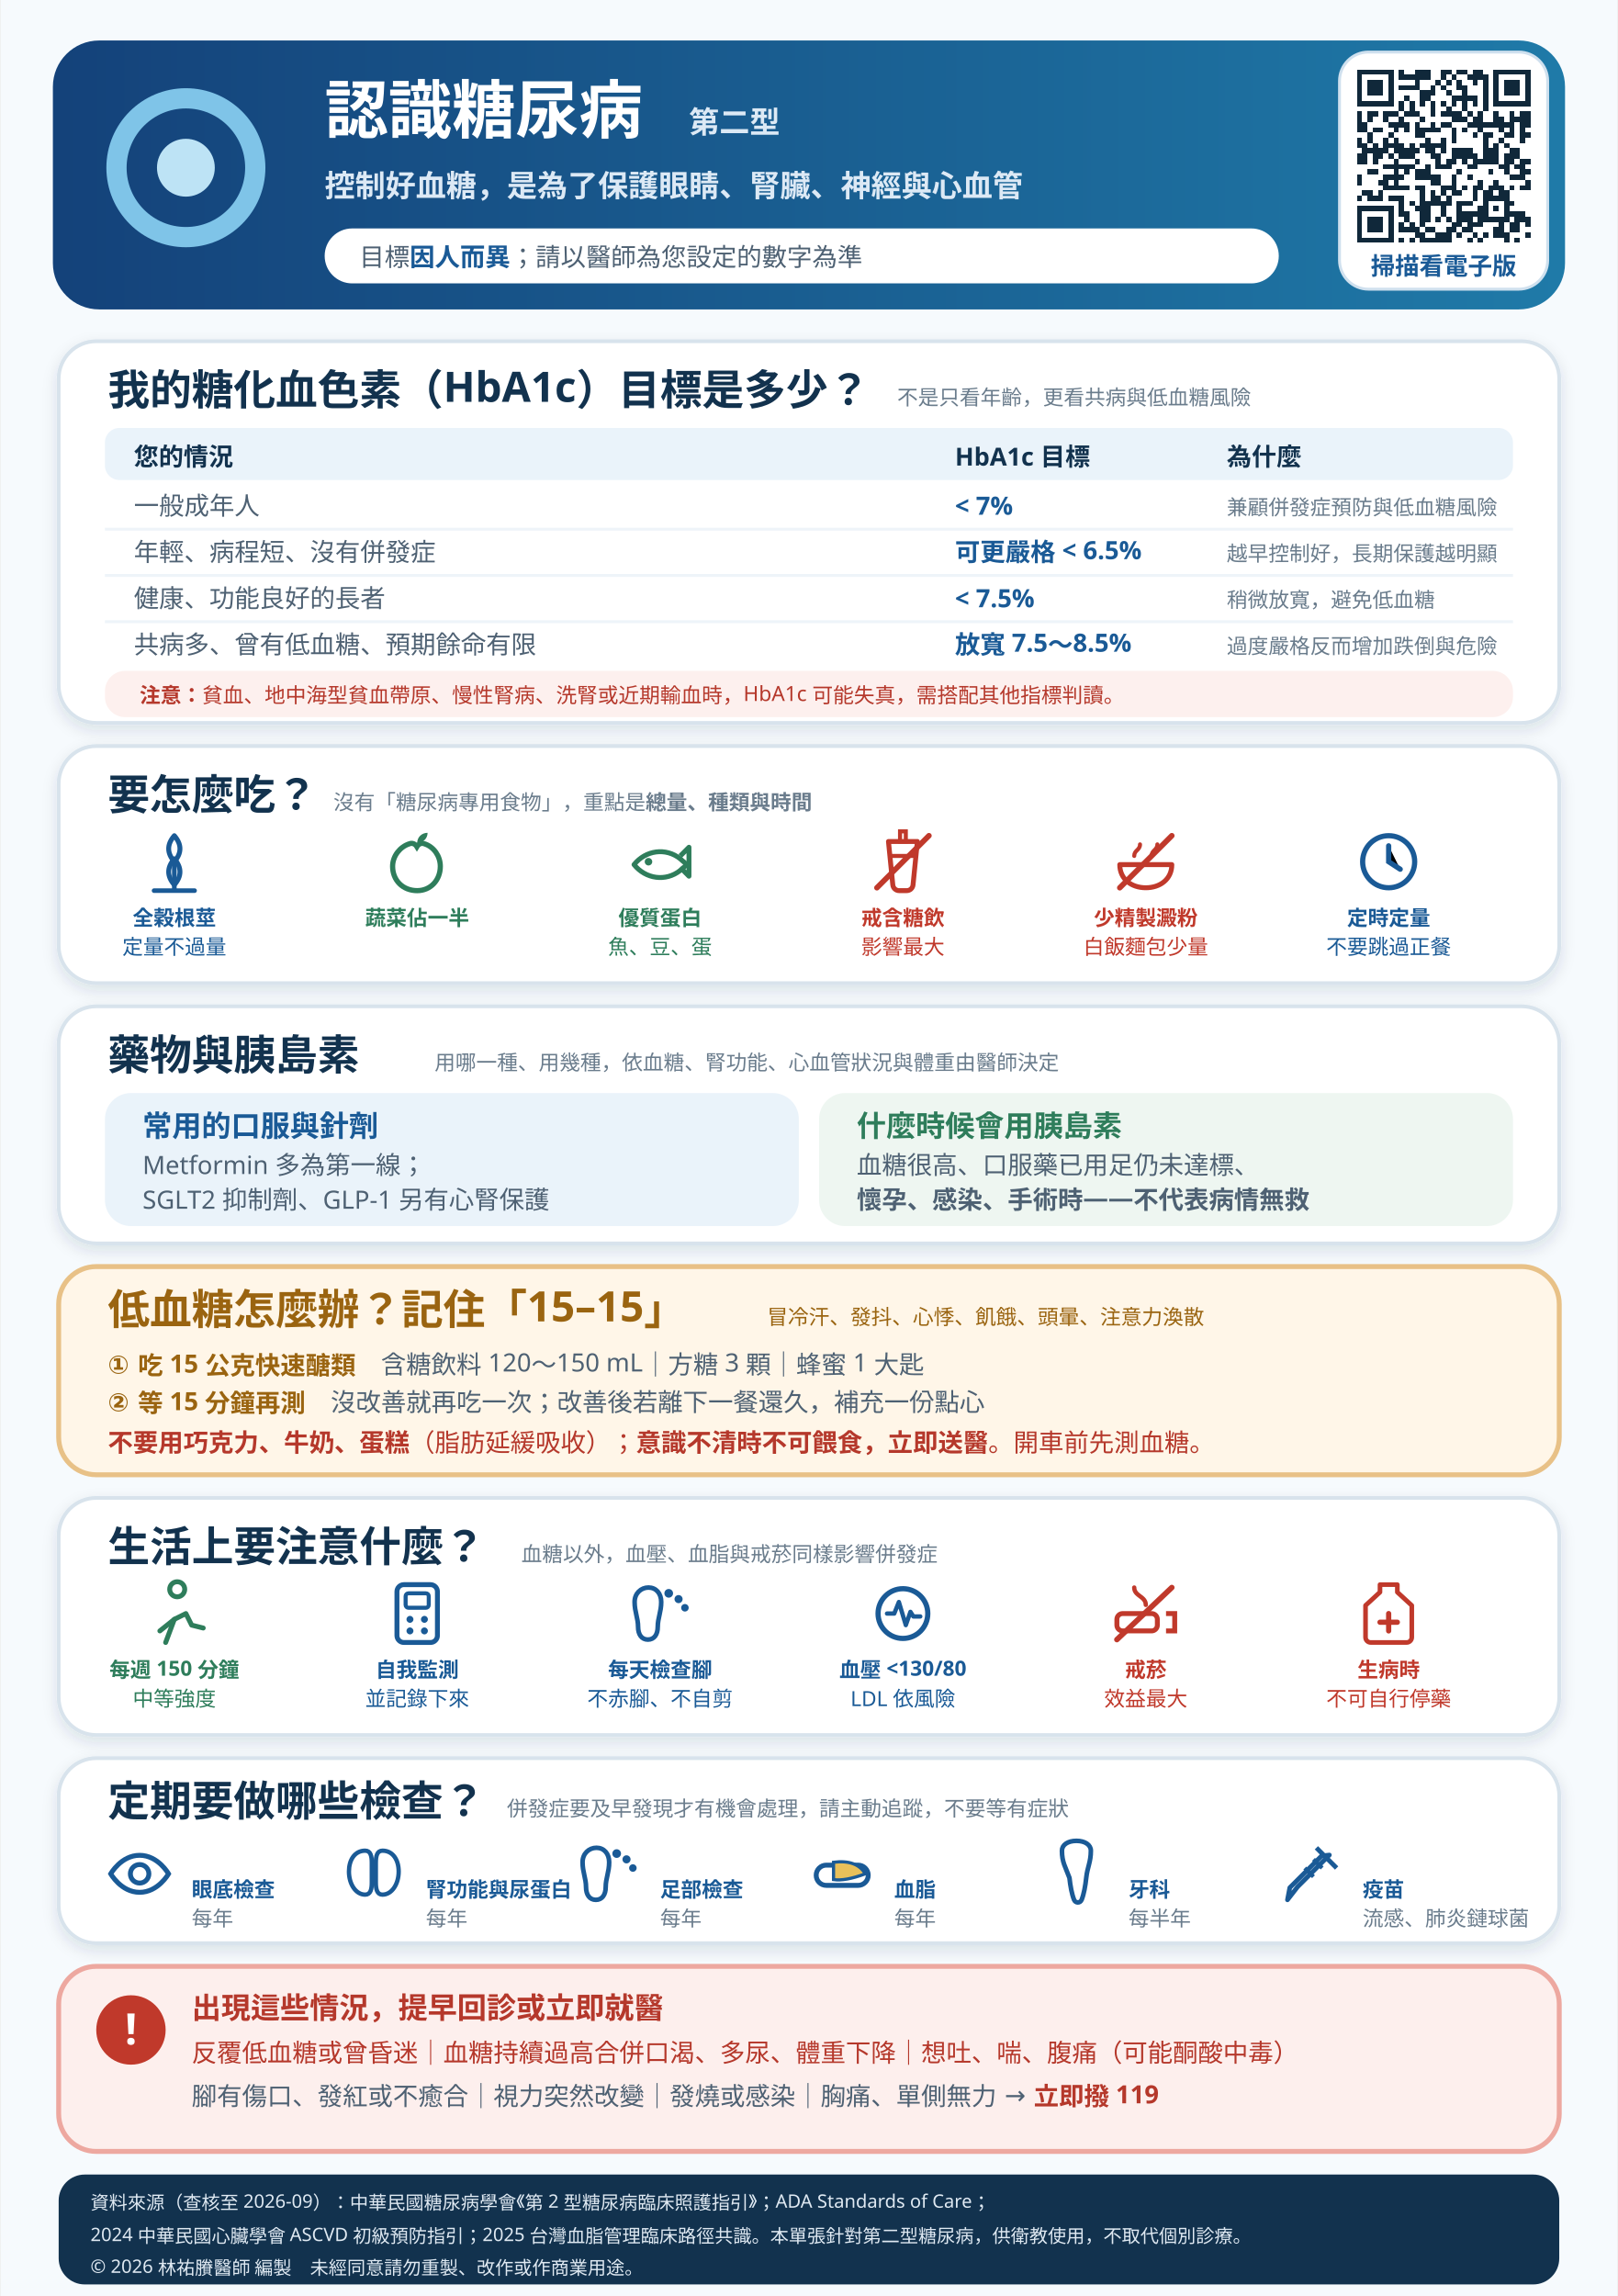
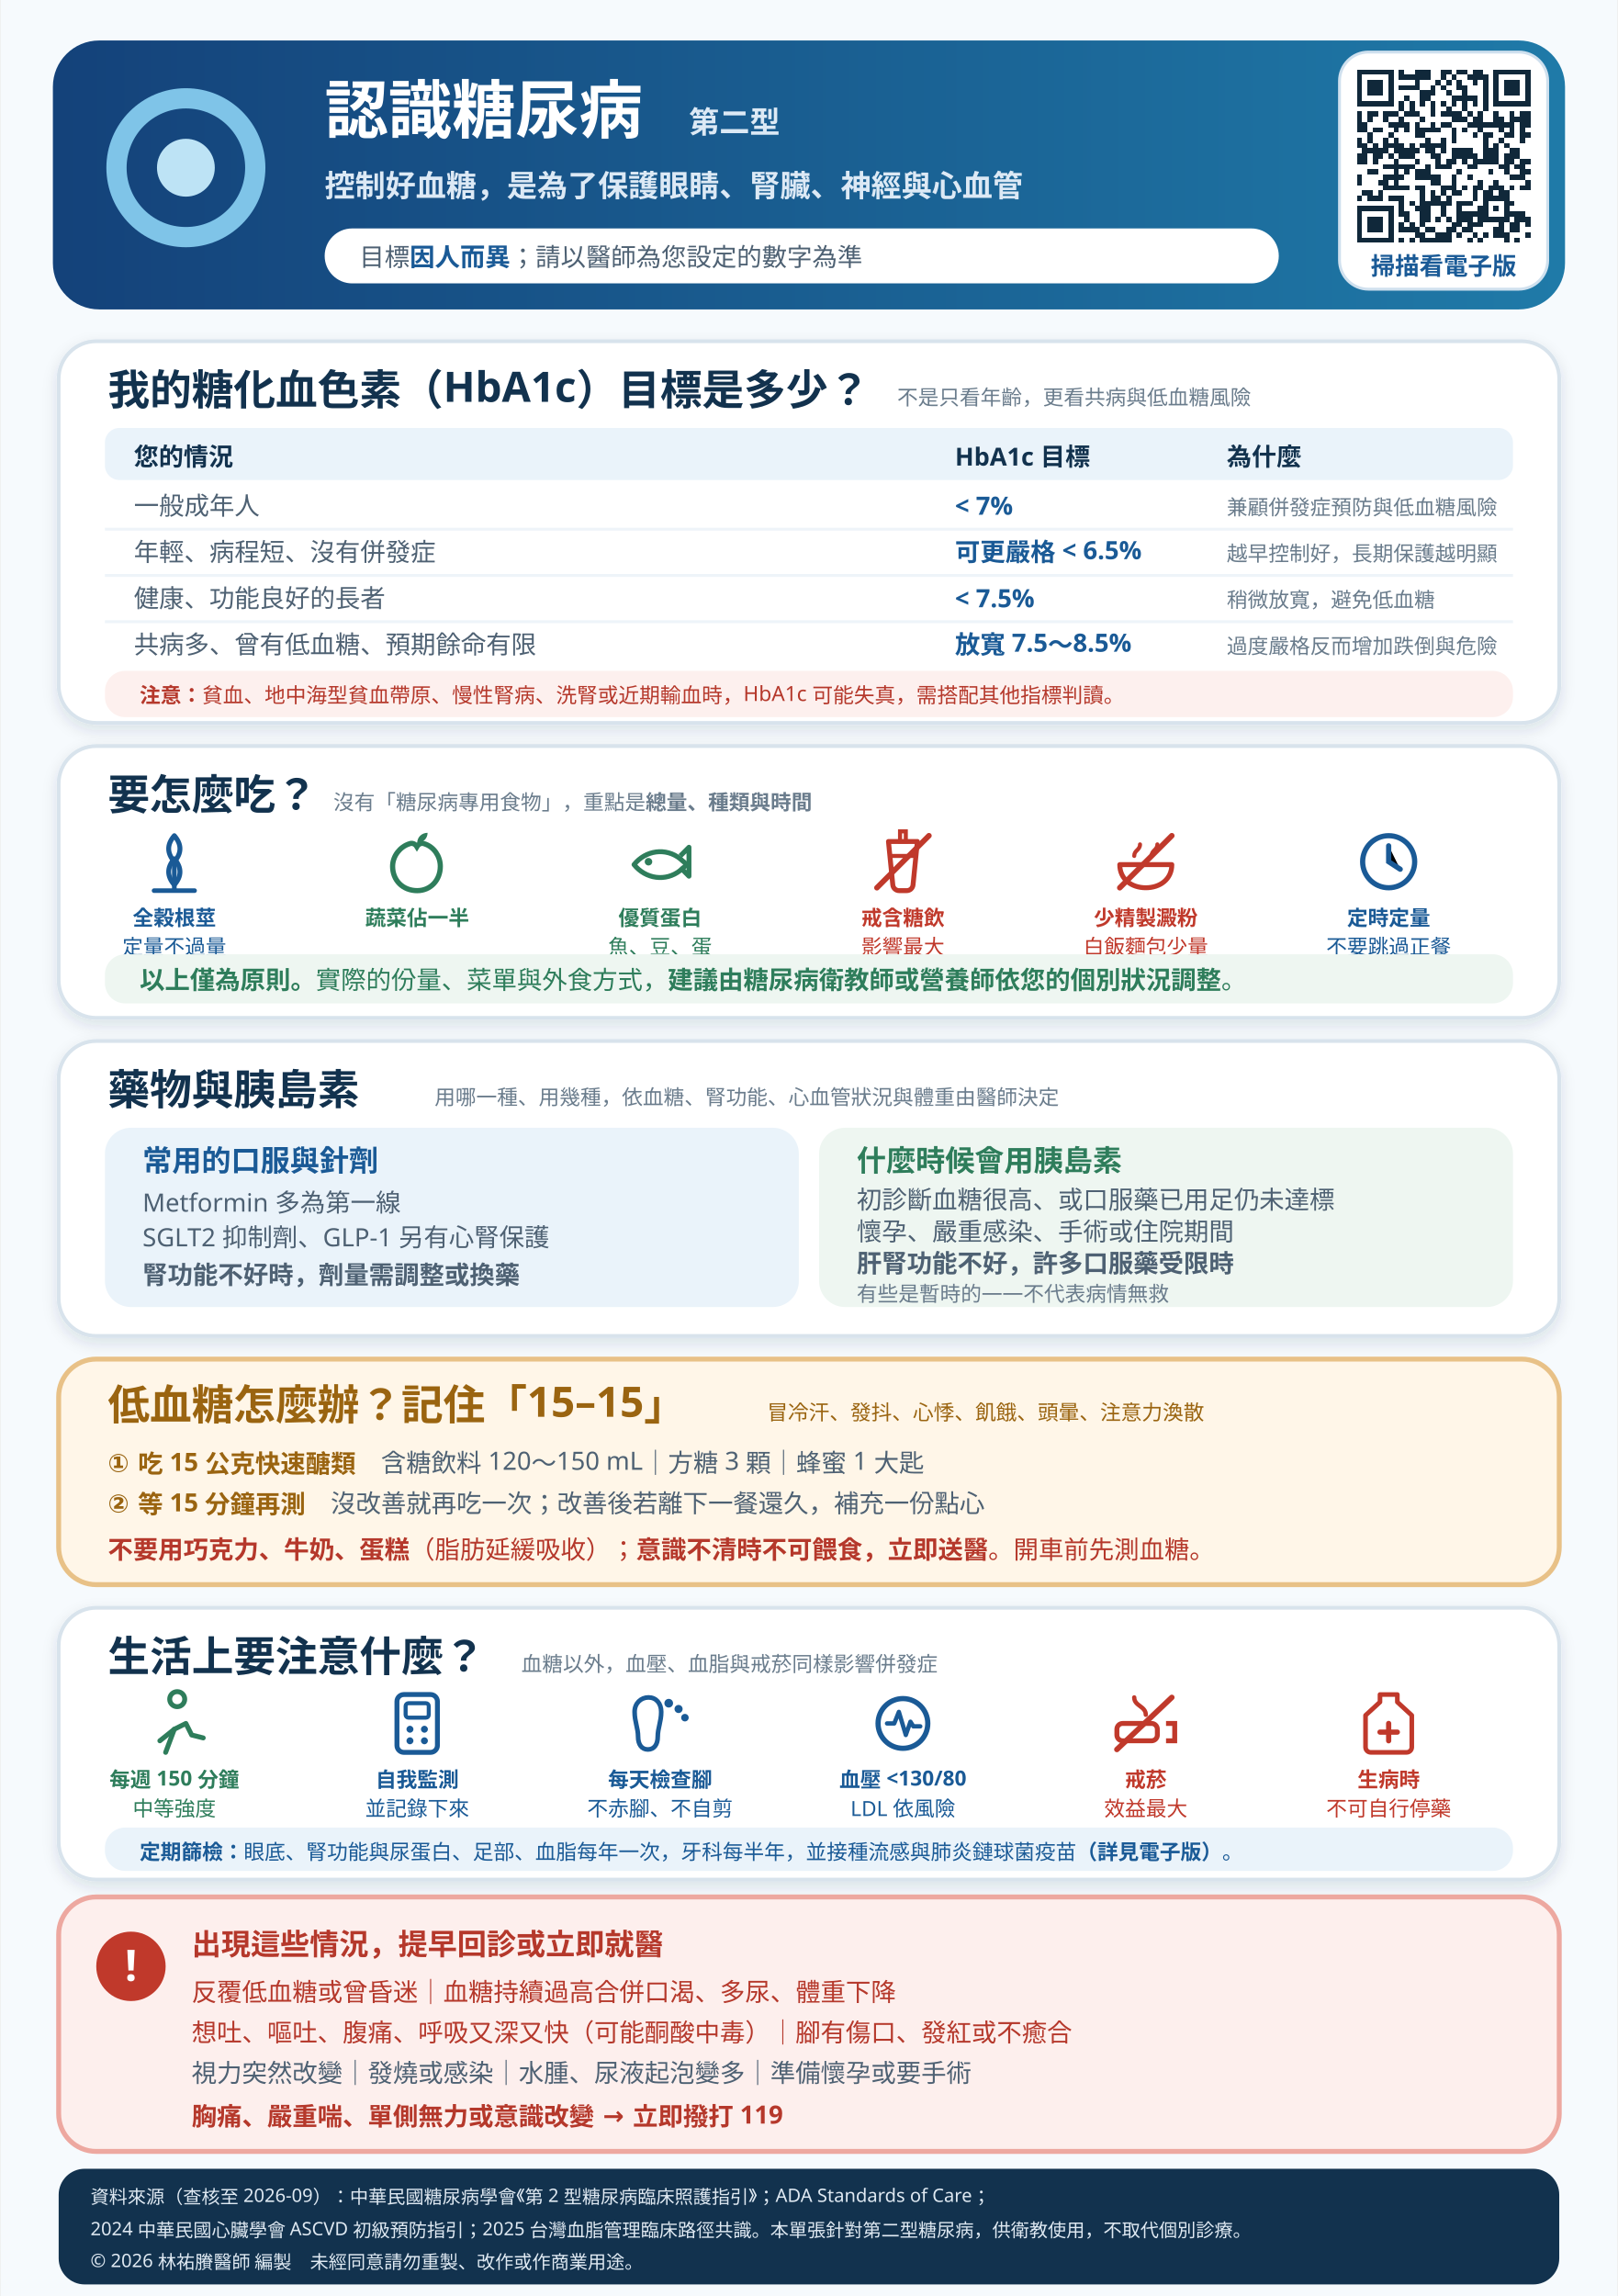
<svg xmlns="http://www.w3.org/2000/svg" width="148mm" height="210mm" viewBox="0 0 559 794">
  <defs>
    <style>
.t{font:700 22px 'Microsoft JhengHei','Noto Sans TC',sans-serif;fill:#fff}
.st{font:600 10.5px 'Microsoft JhengHei','Noto Sans TC',sans-serif;fill:#dce9f5}
.h{font:700 14.5px 'Microsoft JhengHei','Noto Sans TC',sans-serif;fill:#12324e}
.b{font:700 10.2px 'Microsoft JhengHei','Noto Sans TC',sans-serif;fill:#1c3f5e}
.s{font:500 8.7px 'Microsoft JhengHei','Noto Sans TC',sans-serif;fill:#4e6173}
.xs{font:500 7.2px 'Microsoft JhengHei','Noto Sans TC',sans-serif;fill:#6a7c8c}
.src{font:500 6.4px 'Microsoft JhengHei',sans-serif;fill:#dfe9f2}
.th{font:700 8.6px 'Microsoft JhengHei','Noto Sans TC',sans-serif;fill:#12324e}
.card{fill:#fff;stroke:#d8e3ec;stroke-width:1.3}
.line{stroke-linecap:round;stroke-linejoin:round}
</style>
    <linearGradient id="g" x1="0" x2="1">
      <stop stop-color="#14427a" />
      <stop offset="1" stop-color="#1f7aa8" />
    </linearGradient>
    <filter id="sh">
      <feDropShadow dx="0" dy="2" stdDeviation="2.6" flood-color="#12324e" flood-opacity=".12" />
    </filter>
  </defs>
  <rect width="559" height="794" fill="#f6fafd" />
  <rect x="18" y="14" width="523" height="93" rx="16" fill="url(#g)" />
  <g transform="translate(36 30)">
    <circle cx="28" cy="28" r="24" fill="none" stroke="#7fc4e8" stroke-width="7" />
    <circle cx="28" cy="28" r="10" fill="#bde3f5" />
  </g>
  <text x="112" y="46" class="t">認識糖尿病</text>
  <text x="238" y="46" class="st">第二型</text>
  <text x="112" y="68" class="st">控制好血糖，是為了保護眼睛、腎臟、神經與心血管</text>
  <rect x="112" y="79" width="330" height="19" rx="9.5" fill="#fff" />
  <text x="124" y="92" class="s">目標<tspan style="font-weight:700;fill:#1a5a96">因人而異</tspan>；請以醫師為您設定的數字為準</text>
  <rect x="20" y="118" width="519" height="132" rx="13" class="card" filter="url(#sh)" />
  <text x="37" y="140" class="h">我的糖化血色素（HbA1c）目標是多少？</text>
  <text x="310" y="140" class="xs">不是只看年齡，更看共病與低血糖風險</text>
  <rect x="36" y="148" width="487" height="18" rx="5" fill="#eaf3fa" />
  <text x="46" y="161" class="th">您的情況</text>
  <text x="330" y="161" class="th">HbA1c 目標</text>
  <text x="424" y="161" class="th">為什麼</text>
  <text x="46" y="178" class="s">一般成年人</text>
  <text x="330" y="178" class="s" style="font-weight:700;fill:#1a5a96">&lt; 7%</text>
  <text x="424" y="178" class="xs">兼顧併發症預防與低血糖風險</text>
  <line x1="36" y1="183" x2="523" y2="183" stroke="#eef4f9" />
  <text x="46" y="194" class="s">年輕、病程短、沒有併發症</text>
  <text x="330" y="194" class="s" style="font-weight:700;fill:#1a5a96">可更嚴格 &lt; 6.5%</text>
  <text x="424" y="194" class="xs">越早控制好，長期保護越明顯</text>
  <line x1="36" y1="199" x2="523" y2="199" stroke="#eef4f9" />
  <text x="46" y="210" class="s">健康、功能良好的長者</text>
  <text x="330" y="210" class="s" style="font-weight:700;fill:#1a5a96">&lt; 7.5%</text>
  <text x="424" y="210" class="xs">稍微放寬，避免低血糖</text>
  <line x1="36" y1="215" x2="523" y2="215" stroke="#eef4f9" />
  <text x="46" y="226" class="s">共病多、曾有低血糖、預期餘命有限</text>
  <text x="330" y="226" class="s" style="font-weight:700;fill:#1a5a96">放寬 7.5～8.5%</text>
  <text x="424" y="226" class="xs">過度嚴格反而增加跌倒與危險</text>
  <rect x="36" y="232" width="487" height="16" rx="7" fill="#fdf0ee" />
  <text x="48" y="243" class="xs" style="fill:#b5382b">
    <tspan style="font-weight:700">注意：</tspan>貧血、地中海型貧血帶原、慢性腎病、洗腎或近期輸血時，HbA1c 可能失真，需搭配其他指標判讀。</text>
-   <rect x="20" y="258" width="519" height="82" rx="13" class="card" filter="url(#sh)" />
+   <rect x="20" y="258" width="519" height="94" rx="13" class="card" filter="url(#sh)" />
  <text x="37" y="280" class="h">要怎麼吃？</text>
  <text x="115" y="280" class="xs">沒有「糖尿病專用食物」，重點是<tspan style="font-weight:700">總量、種類與時間</tspan>
  </text>
  <g transform="translate(48 286)">
    <path d="M12 3c2.6 3 2.6 6 0 9-2.6-3-2.6-6 0-9z" fill="none" stroke="#1a5a96" stroke-width="1.7" stroke-linejoin="round" />
    <path d="M12 11c2.6 3 2.6 6 0 9-2.6-3-2.6-6 0-9z" fill="none" stroke="#1a5a96" stroke-width="1.7" stroke-linejoin="round" />
    <path d="M12 13v9M5 22h14" stroke="#1a5a96" stroke-width="1.6" stroke-linecap="round" />
  </g>
  <text x="60" y="320" class="xs" text-anchor="middle" style="font-weight:700;fill:#1a5a96">全穀根莖</text>
  <text x="60" y="330" class="xs" text-anchor="middle" style="fill:#1a5a96">定量不過量</text>
  <g transform="translate(132 286)">
    <path d="M12 22c-5 0-8.5-3.6-8.5-8.4 0-3.6 2.6-6.8 5.8-7.8 1-.4 2 0 2.6 1 .6-1 1.6-1.4 2.6-1 3.2 1 5.5 4.2 5.5 7.8 0 4.8-3.4 8.4-8 8.4z" fill="none" stroke="#2e7d5b" stroke-width="1.8" />
    <path d="M12 5.5c0-2 1.6-3.5 3.6-3.5 0 2-1.6 3.5-3.6 3.5z" fill="#2e7d5b" />
  </g>
  <text x="144" y="320" class="xs" text-anchor="middle" style="font-weight:700;fill:#2e7d5b">蔬菜佔一半</text>
  <g transform="translate(216 286)">
    <path d="M3 13c4-5 11-6 16-2 1 1 2 1.5 2 2s-1 1-2 2c-5 4-12 3-16-2z" fill="none" stroke="#2e7d5b" stroke-width="1.7" stroke-linejoin="round" />
    <circle cx="8" cy="12" r="1.3" fill="#2e7d5b" />
    <path d="M19 10l3-3v10l-3-3" fill="none" stroke="#2e7d5b" stroke-width="1.7" stroke-linejoin="round" />
  </g>
  <text x="228" y="320" class="xs" text-anchor="middle" style="font-weight:700;fill:#2e7d5b">優質蛋白</text>
  <text x="228" y="330" class="xs" text-anchor="middle" style="fill:#2e7d5b">魚、豆、蛋</text>
  <g transform="translate(300 286)">
    <path d="M7 5h10l-1.5 15a2.2 2.2 0 0 1-2.2 2h-2.6a2.2 2.2 0 0 1-2.2-2z" fill="none" stroke="#c0392b" stroke-width="1.7" stroke-linejoin="round" />
    <path d="M8 10h8" stroke="#c0392b" stroke-width="1.4" />
    <path d="M11 1.5h2v3.5h-2z" fill="none" stroke="#c0392b" stroke-width="1.4" />
    <path d="M3 21L21 3" stroke="#c0392b" stroke-width="1.9" stroke-linecap="round" />
  </g>
  <text x="312" y="320" class="xs" text-anchor="middle" style="font-weight:700;fill:#c0392b">戒含糖飲</text>
  <text x="312" y="330" class="xs" text-anchor="middle" style="fill:#c0392b">影響最大</text>
  <g transform="translate(384 286)">
    <path d="M3 13h18c0 5-4 8-9 8s-9-3-9-8z" fill="none" stroke="#c0392b" stroke-width="1.7" stroke-linejoin="round" />
    <path d="M8 10c0-2 2-2 2-4M14 10c0-2 2-2 2-4" stroke="#c0392b" stroke-width="1.4" stroke-linecap="round" />
    <path d="M3 21L21 3" stroke="#c0392b" stroke-width="1.9" stroke-linecap="round" />
  </g>
  <text x="396" y="320" class="xs" text-anchor="middle" style="font-weight:700;fill:#c0392b">少精製澱粉</text>
  <text x="396" y="330" class="xs" text-anchor="middle" style="fill:#c0392b">白飯麵包少量</text>
  <g transform="translate(468 286)">
    <circle cx="12" cy="12" r="9" fill="none" stroke="#1a5a96" stroke-width="1.8" />
    <path d="M12 6.5V12l4 2.6" stroke="#1a5a96" stroke-width="1.8" stroke-linecap="round" />
  </g>
  <text x="480" y="320" class="xs" text-anchor="middle" style="font-weight:700;fill:#1a5a96">定時定量</text>
  <text x="480" y="330" class="xs" text-anchor="middle" style="fill:#1a5a96">不要跳過正餐</text>
-   <rect x="20" y="348" width="519" height="82" rx="13" class="card" filter="url(#sh)" />
-   <text x="37" y="370" class="h">藥物與胰島素</text>
-   <text x="150" y="370" class="xs">用哪一種、用幾種，依血糖、腎功能、心血管狀況與體重由醫師決定</text>
-   <rect x="36" y="378" width="240" height="46" rx="9" fill="#eaf3fa" />
-   <text x="49" y="393" class="b" style="fill:#1a5a96">常用的口服與針劑</text>
-   <text x="49" y="406" class="s">Metformin 多為第一線；</text>
-   <text x="49" y="418" class="s">SGLT2 抑制劑、GLP-1 另有心腎保護</text>
-   <rect x="283" y="378" width="240" height="46" rx="9" fill="#eef6f1" />
-   <text x="296" y="393" class="b" style="fill:#2e7d5b">什麼時候會用胰島素</text>
-   <text x="296" y="406" class="s">血糖很高、口服藥已用足仍未達標、</text>
-   <text x="296" y="418" class="s" style="font-weight:700">懷孕、感染、手術時——不代表病情無救</text>
-   <rect x="20" y="438" width="519" height="72" rx="13" fill="#fff6e8" stroke="#e8c187" stroke-width="1.7" />
-   <text x="37" y="458" class="h" style="fill:#9a6410">低血糖怎麼辦？記住「15–15」</text>
-   <text x="265" y="458" class="xs" style="fill:#9a6410">冒冷汗、發抖、心悸、飢餓、頭暈、注意力渙散</text>
-   <text x="37" y="475" class="s">
+   <rect x="36" y="330" width="487" height="17" rx="7" fill="#eef6f1" />
+   <text x="48" y="342" class="s" style="fill:#2e7d5b">
+     <tspan style="font-weight:700">以上僅為原則。</tspan>實際的份量、菜單與外食方式，<tspan style="font-weight:700">建議由糖尿病衛教師或營養師依您的個別狀況調整</tspan>。</text>
+   <rect x="20" y="360" width="519" height="102" rx="13" class="card" filter="url(#sh)" />
+   <text x="37" y="382" class="h">藥物與胰島素</text>
+   <text x="150" y="382" class="xs">用哪一種、用幾種，依血糖、腎功能、心血管狀況與體重由醫師決定</text>
+   <rect x="36" y="390" width="240" height="62" rx="9" fill="#eaf3fa" />
+   <text x="49" y="405" class="b" style="fill:#1a5a96">常用的口服與針劑</text>
+   <text x="49" y="419" class="s">Metformin 多為第一線</text>
+   <text x="49" y="431" class="s">SGLT2 抑制劑、GLP-1 另有心腎保護</text>
+   <text x="49" y="444" class="s" style="font-weight:700">腎功能不好時，劑量需調整或換藥</text>
+   <rect x="283" y="390" width="240" height="62" rx="9" fill="#eef6f1" />
+   <text x="296" y="405" class="b" style="fill:#2e7d5b">什麼時候會用胰島素</text>
+   <text x="296" y="418" class="s">初診斷血糖很高、或口服藥已用足仍未達標</text>
+   <text x="296" y="429" class="s">懷孕、嚴重感染、手術或住院期間</text>
+   <text x="296" y="440" class="s" style="font-weight:700">肝腎功能不好，許多口服藥受限時</text>
+   <text x="296" y="450" class="xs">有些是暫時的——不代表病情無救</text>
+   <rect x="20" y="470" width="519" height="78" rx="13" fill="#fff6e8" stroke="#e8c187" stroke-width="1.7" />
+   <text x="37" y="491" class="h" style="fill:#9a6410">低血糖怎麼辦？記住「15–15」</text>
+   <text x="265" y="491" class="xs" style="fill:#9a6410">冒冷汗、發抖、心悸、飢餓、頭暈、注意力渙散</text>
+   <text x="37" y="509" class="s">
    <tspan style="font-weight:700;fill:#9a6410">① 吃 15 公克快速醣類</tspan>　含糖飲料 120～150 mL｜方糖 3 顆｜蜂蜜 1 大匙</text>
-   <text x="37" y="488" class="s">
+   <text x="37" y="523" class="s">
    <tspan style="font-weight:700;fill:#9a6410">② 等 15 分鐘再測</tspan>　沒改善就再吃一次；改善後若離下一餐還久，補充一份點心</text>
-   <text x="37" y="502" class="s" style="fill:#b5382b">
+   <text x="37" y="539" class="s" style="fill:#b5382b">
    <tspan style="font-weight:700">不要用巧克力、牛奶、蛋糕</tspan>（脂肪延緩吸收）；<tspan style="font-weight:700">意識不清時不可餵食，立即送醫</tspan>。開車前先測血糖。</text>
-   <rect x="20" y="518" width="519" height="82" rx="13" class="card" filter="url(#sh)" />
-   <text x="37" y="540" class="h">生活上要注意什麼？</text>
-   <text x="180" y="540" class="xs">血糖以外，血壓、血脂與戒菸同樣影響併發症</text>
-   <g transform="translate(48 546)">
+   <rect x="20" y="556" width="519" height="94" rx="13" class="card" filter="url(#sh)" />
+   <text x="37" y="578" class="h">生活上要注意什麼？</text>
+   <text x="180" y="578" class="xs">血糖以外，血壓、血脂與戒菸同樣影響併發症</text>
+   <g transform="translate(48 584)">
    <circle cx="13" cy="3.6" r="2.6" fill="none" stroke="#2e7d5b" stroke-width="1.7" />
    <path d="M9 22l3-8 4-2 2 4 4 1" fill="none" stroke="#2e7d5b" stroke-width="1.7" stroke-linecap="round" stroke-linejoin="round" />
    <path d="M12 14l-5 4" stroke="#2e7d5b" stroke-width="1.7" stroke-linecap="round" />
  </g>
-   <text x="60" y="580" class="xs" text-anchor="middle" style="font-weight:700;fill:#2e7d5b">每週 150 分鐘</text>
-   <text x="60" y="590" class="xs" text-anchor="middle" style="fill:#2e7d5b">中等強度</text>
-   <g transform="translate(132 546)">
+   <text x="60" y="618" class="xs" text-anchor="middle" style="font-weight:700;fill:#2e7d5b">每週 150 分鐘</text>
+   <text x="60" y="628" class="xs" text-anchor="middle" style="fill:#2e7d5b">中等強度</text>
+   <g transform="translate(132 584)">
    <rect x="5" y="2" width="14" height="20" rx="2.4" fill="none" stroke="#1a5a96" stroke-width="1.7" />
    <rect x="8" y="5" width="8" height="5" rx="1" fill="none" stroke="#1a5a96" stroke-width="1.4" />
    <circle cx="9.5" cy="14" r="1.2" fill="#1a5a96" />
    <circle cx="14.5" cy="14" r="1.2" fill="#1a5a96" />
    <circle cx="9.5" cy="18" r="1.2" fill="#1a5a96" />
    <circle cx="14.5" cy="18" r="1.2" fill="#1a5a96" />
  </g>
-   <text x="144" y="580" class="xs" text-anchor="middle" style="font-weight:700;fill:#1a5a96">自我監測</text>
-   <text x="144" y="590" class="xs" text-anchor="middle" style="fill:#1a5a96">並記錄下來</text>
-   <g transform="translate(216 546)">
+   <text x="144" y="618" class="xs" text-anchor="middle" style="font-weight:700;fill:#1a5a96">自我監測</text>
+   <text x="144" y="628" class="xs" text-anchor="middle" style="fill:#1a5a96">並記錄下來</text>
+   <g transform="translate(216 584)">
    <path d="M8 3c2.6 0 4.4 2 4.4 5 0 3.4-1.2 5.6-1.2 8.6 0 2.6-1.2 4.4-3.4 4.4S4.4 19.2 4.4 16.6c0-3-1.2-5.2-1.2-8.6C3.2 5 5.4 3 8 3z" fill="none" stroke="#1a5a96" stroke-width="1.6" stroke-linejoin="round" />
    <circle cx="15" cy="5" r="1.5" fill="#1a5a96" />
    <circle cx="18.4" cy="7" r="1.4" fill="#1a5a96" />
    <circle cx="20.6" cy="10" r="1.3" fill="#1a5a96" />
  </g>
-   <text x="228" y="580" class="xs" text-anchor="middle" style="font-weight:700;fill:#1a5a96">每天檢查腳</text>
-   <text x="228" y="590" class="xs" text-anchor="middle" style="fill:#1a5a96">不赤腳、不自剪</text>
-   <g transform="translate(300 546)">
+   <text x="228" y="618" class="xs" text-anchor="middle" style="font-weight:700;fill:#1a5a96">每天檢查腳</text>
+   <text x="228" y="628" class="xs" text-anchor="middle" style="fill:#1a5a96">不赤腳、不自剪</text>
+   <g transform="translate(300 584)">
    <circle cx="12" cy="12" r="8.6" fill="none" stroke="#1a5a96" stroke-width="1.8" />
    <path d="M6.5 12H9l1.6-4 2.4 8 1.6-4.6 1 1.6h2.4" fill="none" stroke="#1a5a96" stroke-width="1.5" stroke-linecap="round" stroke-linejoin="round" />
  </g>
-   <text x="312" y="580" class="xs" text-anchor="middle" style="font-weight:700;fill:#1a5a96">血壓 &lt;130/80</text>
-   <text x="312" y="590" class="xs" text-anchor="middle" style="fill:#1a5a96">LDL 依風險</text>
-   <g transform="translate(384 546)">
+   <text x="312" y="618" class="xs" text-anchor="middle" style="font-weight:700;fill:#1a5a96">血壓 &lt;130/80</text>
+   <text x="312" y="628" class="xs" text-anchor="middle" style="fill:#1a5a96">LDL 依風險</text>
+   <g transform="translate(384 584)">
    <rect x="2" y="12" width="14" height="6" rx="2" fill="none" stroke="#c0392b" stroke-width="1.7" />
    <path d="M19 12h3v6h-3" fill="none" stroke="#c0392b" stroke-width="1.7" />
    <path d="M12 9c0-3-4-3-4-6" stroke="#c0392b" stroke-width="1.5" stroke-linecap="round" />
    <path d="M2 21L21 3" stroke="#c0392b" stroke-width="1.9" stroke-linecap="round" />
  </g>
-   <text x="396" y="580" class="xs" text-anchor="middle" style="font-weight:700;fill:#c0392b">戒菸</text>
-   <text x="396" y="590" class="xs" text-anchor="middle" style="fill:#c0392b">效益最大</text>
-   <g transform="translate(468 546)">
+   <text x="396" y="618" class="xs" text-anchor="middle" style="font-weight:700;fill:#c0392b">戒菸</text>
+   <text x="396" y="628" class="xs" text-anchor="middle" style="fill:#c0392b">效益最大</text>
+   <g transform="translate(468 584)">
    <path d="M9 2h6v2.6l5 4.6v11a1.8 1.8 0 0 1-1.8 1.8H5.8A1.8 1.8 0 0 1 4 20.2v-11l5-4.6z" fill="none" stroke="#c0392b" stroke-width="1.6" stroke-linejoin="round" />
    <path d="M12 12v6M9 15h6" stroke="#c0392b" stroke-width="1.8" stroke-linecap="round" />
  </g>
-   <text x="480" y="580" class="xs" text-anchor="middle" style="font-weight:700;fill:#c0392b">生病時</text>
-   <text x="480" y="590" class="xs" text-anchor="middle" style="fill:#c0392b">不可自行停藥</text>
-   <rect x="20" y="608" width="519" height="64" rx="13" class="card" filter="url(#sh)" />
-   <text x="37" y="628" class="h">定期要做哪些檢查？</text>
-   <text x="175" y="628" class="xs">併發症要及早發現才有機會處理，請主動追蹤，不要等有症狀</text>
-   <g transform="translate(36 636)">
-     <path d="M2 12s3.6-6.4 10-6.4S22 12 22 12s-3.6 6.4-10 6.4S2 12 2 12z" fill="none" stroke="#1a5a96" stroke-width="1.7" />
-     <circle cx="12" cy="12" r="3.2" fill="none" stroke="#1a5a96" stroke-width="1.7" />
-   </g>
-   <text x="66" y="656" class="xs" style="font-weight:700;fill:#1a5a96">眼底檢查</text>
-   <text x="66" y="666" class="xs">每年</text>
-   <g transform="translate(117 636)">
-     <path d="M9 4c-3.6 0-5.6 3.2-5.6 7.2 0 4.4 2.4 8 5.6 8 1.9 0 2.3-1.9 2.3-4.2V8.2C11.3 5.9 10.9 4 9 4z" fill="none" stroke="#1a5a96" stroke-width="1.5" stroke-linejoin="round" />
-     <path d="M15 4c3.6 0 5.6 3.2 5.6 7.2 0 4.4-2.4 8-5.6 8-1.9 0-2.3-1.9-2.3-4.2V8.2C12.7 5.9 13.1 4 15 4z" fill="none" stroke="#1a5a96" stroke-width="1.5" stroke-linejoin="round" />
-   </g>
-   <text x="147" y="656" class="xs" style="font-weight:700;fill:#1a5a96">腎功能與尿蛋白</text>
-   <text x="147" y="666" class="xs">每年</text>
-   <g transform="translate(198 636)">
-     <path d="M8 3c2.6 0 4.4 2 4.4 5 0 3.4-1.2 5.6-1.2 8.6 0 2.6-1.2 4.4-3.4 4.4S4.4 19.2 4.4 16.6c0-3-1.2-5.2-1.2-8.6C3.2 5 5.4 3 8 3z" fill="none" stroke="#1a5a96" stroke-width="1.6" stroke-linejoin="round" />
-     <circle cx="15" cy="5" r="1.5" fill="#1a5a96" />
-     <circle cx="18.4" cy="7" r="1.4" fill="#1a5a96" />
-     <circle cx="20.6" cy="10" r="1.3" fill="#1a5a96" />
-   </g>
-   <text x="228" y="656" class="xs" style="font-weight:700;fill:#1a5a96">足部檢查</text>
-   <text x="228" y="666" class="xs">每年</text>
-   <g transform="translate(279 636)">
-     <rect x="3" y="9" width="18" height="7" rx="3.5" fill="none" stroke="#1a5a96" stroke-width="1.7" />
-     <path d="M9 8q8-1 11 4-7 2.6-11 2z" fill="#e8c05a" stroke="#1a5a96" stroke-width="1.1" />
-   </g>
-   <text x="309" y="656" class="xs" style="font-weight:700;fill:#1a5a96">血脂</text>
-   <text x="309" y="666" class="xs">每年</text>
-   <g transform="translate(360 636)">
-     <path d="M7 4c0-2 2-3.4 5-3.4S17 2 17 4c0 4-1.2 5.6-1.6 9.4-.3 2.8-.8 5.6-1.6 7.6-.5 1.2-2.1 1.2-2.6 0-.8-2-1.3-4.8-1.6-7.6C8.2 9.6 7 8 7 4z" fill="none" stroke="#1a5a96" stroke-width="1.6" stroke-linejoin="round" />
-   </g>
-   <text x="390" y="656" class="xs" style="font-weight:700;fill:#1a5a96">牙科</text>
-   <text x="390" y="666" class="xs">每半年</text>
-   <g transform="translate(441 636)">
-     <path d="M14 3l7 7M18.5 5.5l-11 11L4 21l.8-4.2 11-11z" fill="none" stroke="#1a5a96" stroke-width="1.6" stroke-linejoin="round" />
-     <path d="M10 10l3 3M13 7l3 3" stroke="#1a5a96" stroke-width="1.4" />
-   </g>
-   <text x="471" y="656" class="xs" style="font-weight:700;fill:#1a5a96">疫苗</text>
-   <text x="471" y="666" class="xs">流感、肺炎鏈球菌</text>
-   <rect x="20" y="680" width="519" height="64" rx="13" fill="#fdefed" stroke="#eda8a0" stroke-width="1.7" />
-   <circle cx="45" cy="702" r="12" fill="#c0392b" />
-   <text x="45" y="707" text-anchor="middle" style="font:700 15px sans-serif;fill:#fff">!</text>
-   <text x="66" y="698" class="b" style="fill:#b5382b">出現這些情況，提早回診或立即就醫</text>
-   <text x="66" y="713" class="s" style="fill:#b5382b">反覆低血糖或曾昏迷｜血糖持續過高合併口渴、多尿、體重下降｜想吐、喘、腹痛（可能酮酸中毒）</text>
-   <text x="66" y="728" class="s">腳有傷口、發紅或不癒合｜視力突然改變｜發燒或感染｜胸痛、單側無力 → <tspan style="font-weight:700;fill:#b5382b">立即撥 119</tspan>
-   </text>
-   <rect x="20" y="752" width="519" height="38" rx="9" fill="#12324e" />
-   <text x="31" y="764" class="src">資料來源（查核至 2026-09）：中華民國糖尿病學會《第 2 型糖尿病臨床照護指引》；ADA Standards of Care；</text>
-   <text x="31" y="775" class="src">2024 中華民國心臟學會 ASCVD 初級預防指引；2025 台灣血脂管理臨床路徑共識。本單張針對第二型糖尿病，供衛教使用，不取代個別診療。</text>
-   <text x="31" y="786" class="src">© 2026 林祐賸醫師 編製　未經同意請勿重製、改作或作商業用途。</text>
+   <text x="480" y="618" class="xs" text-anchor="middle" style="font-weight:700;fill:#c0392b">生病時</text>
+   <text x="480" y="628" class="xs" text-anchor="middle" style="fill:#c0392b">不可自行停藥</text>
+   <rect x="36" y="632" width="487" height="15" rx="7" fill="#eaf3fa" />
+   <text x="48" y="643" class="xs" style="fill:#1a5a96">
+     <tspan style="font-weight:700">定期篩檢：</tspan>眼底、腎功能與尿蛋白、足部、血脂每年一次，牙科每半年，並接種流感與肺炎鏈球菌疫苗<tspan style="font-weight:700">（詳見電子版）</tspan>。</text>
+   <rect x="20" y="656" width="519" height="88" rx="13" fill="#fdefed" stroke="#eda8a0" stroke-width="1.7" />
+   <circle cx="45" cy="680" r="12" fill="#c0392b" />
+   <text x="45" y="685" text-anchor="middle" style="font:700 15px sans-serif;fill:#fff">!</text>
+   <text x="66" y="676" class="b" style="fill:#b5382b">出現這些情況，提早回診或立即就醫</text>
+   <text x="66" y="692" class="s" style="fill:#b5382b">反覆低血糖或曾昏迷｜血糖持續過高合併口渴、多尿、體重下降</text>
+   <text x="66" y="706" class="s" style="fill:#b5382b">想吐、嘔吐、腹痛、呼吸又深又快（可能酮酸中毒）｜腳有傷口、發紅或不癒合</text>
+   <text x="66" y="720" class="s">視力突然改變｜發燒或感染｜水腫、尿液起泡變多｜準備懷孕或要手術</text>
+   <text x="66" y="735" class="s" style="font-weight:700;fill:#b5382b">胸痛、嚴重喘、單側無力或意識改變 → 立即撥打 119</text>
+   <rect x="20" y="750" width="519" height="40" rx="9" fill="#12324e" />
+   <text x="31" y="762" class="src">資料來源（查核至 2026-09）：中華民國糖尿病學會《第 2 型糖尿病臨床照護指引》；ADA Standards of Care；</text>
+   <text x="31" y="773" class="src">2024 中華民國心臟學會 ASCVD 初級預防指引；2025 台灣血脂管理臨床路徑共識。本單張針對第二型糖尿病，供衛教使用，不取代個別診療。</text>
+   <text x="31" y="784" class="src">© 2026 林祐賸醫師 編製　未經同意請勿重製、改作或作商業用途。</text>
  <g id="qr">
    <rect x="463" y="18" width="72" height="82" rx="10" fill="#fff" stroke="#cfe0ee" />
    <g transform="translate(469 24) scale(1.818182)" shape-rendering="crispEdges">
      <path d="M0 0h7v1h-7zM8 0h1v1h-1zM11 0h3v1h-3zM16 0h2v1h-2zM19 0h2v1h-2zM22 0h2v1h-2zM26 0h7v1h-7zM0 1h1v1h-1zM6 1h1v1h-1zM8 1h6v1h-6zM16 1h1v1h-1zM18 1h1v1h-1zM21 1h4v1h-4zM26 1h1v1h-1zM32 1h1v1h-1zM0 2h1v1h-1zM2 2h3v1h-3zM6 2h1v1h-1zM11 2h1v1h-1zM15 2h1v1h-1zM17 2h1v1h-1zM19 2h1v1h-1zM22 2h1v1h-1zM24 2h1v1h-1zM26 2h1v1h-1zM28 2h3v1h-3zM32 2h1v1h-1zM0 3h1v1h-1zM2 3h3v1h-3zM6 3h1v1h-1zM8 3h4v1h-4zM14 3h1v1h-1zM16 3h1v1h-1zM19 3h2v1h-2zM24 3h1v1h-1zM26 3h1v1h-1zM28 3h3v1h-3zM32 3h1v1h-1zM0 4h1v1h-1zM2 4h3v1h-3zM6 4h1v1h-1zM12 4h3v1h-3zM17 4h1v1h-1zM20 4h1v1h-1zM24 4h1v1h-1zM26 4h1v1h-1zM28 4h3v1h-3zM32 4h1v1h-1zM0 5h1v1h-1zM6 5h1v1h-1zM9 5h1v1h-1zM12 5h2v1h-2zM18 5h5v1h-5zM24 5h1v1h-1zM26 5h1v1h-1zM32 5h1v1h-1zM0 6h7v1h-7zM8 6h1v1h-1zM10 6h1v1h-1zM12 6h1v1h-1zM14 6h1v1h-1zM16 6h1v1h-1zM18 6h1v1h-1zM20 6h1v1h-1zM22 6h1v1h-1zM24 6h1v1h-1zM26 6h7v1h-7zM8 7h1v1h-1zM10 7h1v1h-1zM14 7h1v1h-1zM17 7h1v1h-1zM20 7h1v1h-1zM24 7h1v1h-1zM0 8h1v1h-1zM2 8h2v1h-2zM5 8h3v1h-3zM9 8h3v1h-3zM14 8h1v1h-1zM16 8h4v1h-4zM21 8h1v1h-1zM23 8h1v1h-1zM26 8h1v1h-1zM29 8h1v1h-1zM31 8h2v1h-2zM0 9h1v1h-1zM2 9h1v1h-1zM5 9h1v1h-1zM8 9h1v1h-1zM12 9h1v1h-1zM18 9h3v1h-3zM22 9h2v1h-2zM26 9h2v1h-2zM29 9h4v1h-4zM0 10h2v1h-2zM6 10h4v1h-4zM11 10h1v1h-1zM14 10h1v1h-1zM16 10h2v1h-2zM21 10h9v1h-9zM31 10h2v1h-2zM0 11h2v1h-2zM3 11h2v1h-2zM7 11h1v1h-1zM9 11h1v1h-1zM11 11h5v1h-5zM18 11h1v1h-1zM20 11h1v1h-1zM23 11h1v1h-1zM27 11h1v1h-1zM29 11h1v1h-1zM31 11h1v1h-1zM2 12h1v1h-1zM6 12h1v1h-1zM11 12h2v1h-2zM18 12h1v1h-1zM22 12h1v1h-1zM24 12h2v1h-2zM28 12h2v1h-2zM31 12h2v1h-2zM0 13h1v1h-1zM2 13h1v1h-1zM5 13h1v1h-1zM7 13h1v1h-1zM13 13h1v1h-1zM16 13h1v1h-1zM18 13h1v1h-1zM24 13h1v1h-1zM27 13h1v1h-1zM31 13h1v1h-1zM0 14h2v1h-2zM3 14h1v1h-1zM5 14h4v1h-4zM10 14h1v1h-1zM12 14h5v1h-5zM24 14h1v1h-1zM26 14h1v1h-1zM28 14h1v1h-1zM1 15h5v1h-5zM7 15h5v1h-5zM13 15h2v1h-2zM16 15h1v1h-1zM18 15h4v1h-4zM24 15h3v1h-3zM29 15h2v1h-2zM0 16h2v1h-2zM3 16h2v1h-2zM6 16h1v1h-1zM8 16h3v1h-3zM14 16h2v1h-2zM18 16h5v1h-5zM24 16h3v1h-3zM28 16h3v1h-3zM0 17h2v1h-2zM3 17h1v1h-1zM7 17h1v1h-1zM11 17h1v1h-1zM15 17h1v1h-1zM17 17h2v1h-2zM20 17h1v1h-1zM22 17h5v1h-5zM28 17h2v1h-2zM31 17h2v1h-2zM5 18h6v1h-6zM13 18h1v1h-1zM15 18h3v1h-3zM21 18h2v1h-2zM27 18h2v1h-2zM30 18h2v1h-2zM2 19h2v1h-2zM7 19h1v1h-1zM9 19h1v1h-1zM11 19h3v1h-3zM19 19h1v1h-1zM25 19h1v1h-1zM28 19h1v1h-1zM31 19h2v1h-2zM0 20h1v1h-1zM5 20h4v1h-4zM11 20h5v1h-5zM18 20h1v1h-1zM21 20h1v1h-1zM29 20h3v1h-3zM0 21h1v1h-1zM4 21h2v1h-2zM7 21h1v1h-1zM14 21h2v1h-2zM18 21h1v1h-1zM23 21h1v1h-1zM26 21h1v1h-1zM32 21h1v1h-1zM5 22h5v1h-5zM11 22h2v1h-2zM16 22h3v1h-3zM20 22h1v1h-1zM22 22h2v1h-2zM25 22h3v1h-3zM29 22h1v1h-1zM31 22h2v1h-2zM1 23h2v1h-2zM4 23h1v1h-1zM12 23h1v1h-1zM14 23h1v1h-1zM16 23h1v1h-1zM18 23h2v1h-2zM22 23h1v1h-1zM24 23h2v1h-2zM27 23h2v1h-2zM0 24h1v1h-1zM2 24h3v1h-3zM6 24h3v1h-3zM12 24h1v1h-1zM14 24h2v1h-2zM17 24h1v1h-1zM22 24h1v1h-1zM24 24h5v1h-5zM8 25h1v1h-1zM10 25h1v1h-1zM12 25h6v1h-6zM19 25h3v1h-3zM24 25h1v1h-1zM28 25h2v1h-2zM0 26h7v1h-7zM8 26h1v1h-1zM11 26h3v1h-3zM16 26h1v1h-1zM19 26h1v1h-1zM23 26h2v1h-2zM26 26h1v1h-1zM28 26h1v1h-1zM0 27h1v1h-1zM6 27h1v1h-1zM8 27h2v1h-2zM12 27h2v1h-2zM16 27h1v1h-1zM19 27h6v1h-6zM28 27h4v1h-4zM0 28h1v1h-1zM2 28h3v1h-3zM6 28h1v1h-1zM9 28h1v1h-1zM12 28h2v1h-2zM15 28h1v1h-1zM17 28h1v1h-1zM19 28h3v1h-3zM23 28h6v1h-6zM30 28h3v1h-3zM0 29h1v1h-1zM2 29h3v1h-3zM6 29h1v1h-1zM8 29h1v1h-1zM10 29h1v1h-1zM12 29h1v1h-1zM18 29h2v1h-2zM21 29h3v1h-3zM27 29h1v1h-1zM29 29h2v1h-2zM32 29h1v1h-1zM0 30h1v1h-1zM2 30h3v1h-3zM6 30h1v1h-1zM8 30h4v1h-4zM13 30h2v1h-2zM17 30h2v1h-2zM20 30h2v1h-2zM26 30h2v1h-2zM29 30h2v1h-2zM0 31h1v1h-1zM6 31h1v1h-1zM11 31h2v1h-2zM15 31h3v1h-3zM19 31h1v1h-1zM22 31h1v1h-1zM24 31h1v1h-1zM26 31h3v1h-3zM32 31h1v1h-1zM0 32h7v1h-7zM8 32h1v1h-1zM10 32h1v1h-1zM12 32h6v1h-6zM21 32h1v1h-1zM23 32h1v1h-1zM28 32h1v1h-1zM30 32h1v1h-1z" fill="#10283a" />
    </g>
    <text x="499" y="95" text-anchor="middle" style="font:700 8.4px 'Microsoft JhengHei','Noto Sans TC',sans-serif;fill:#1a5a96">掃描看電子版</text>
  </g>
</svg>
